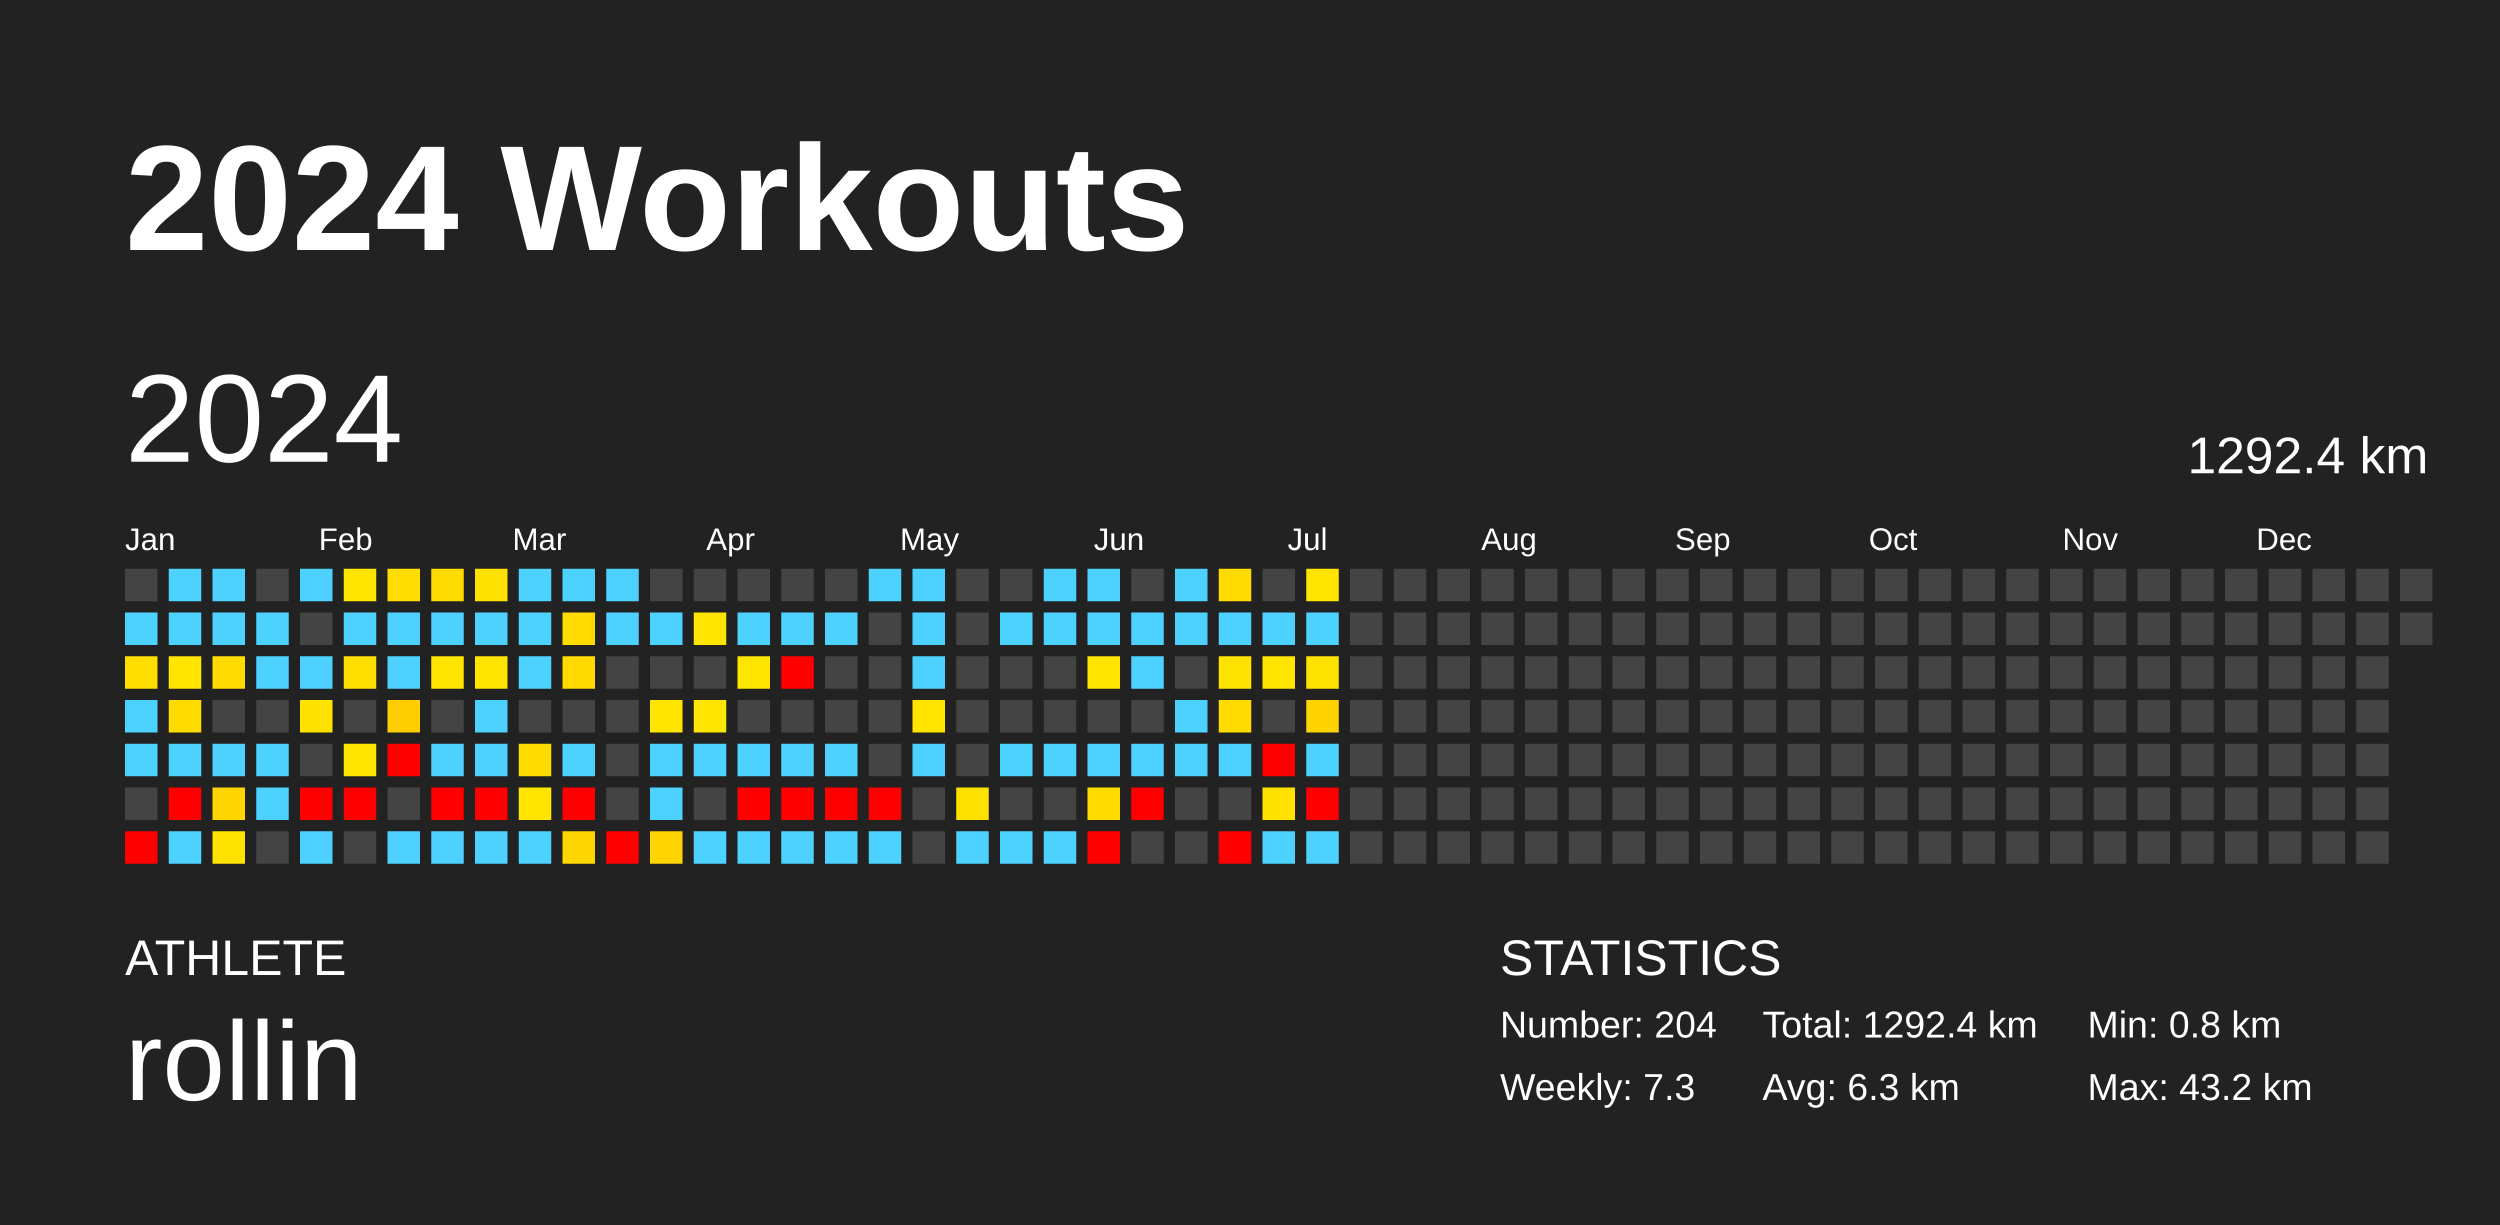
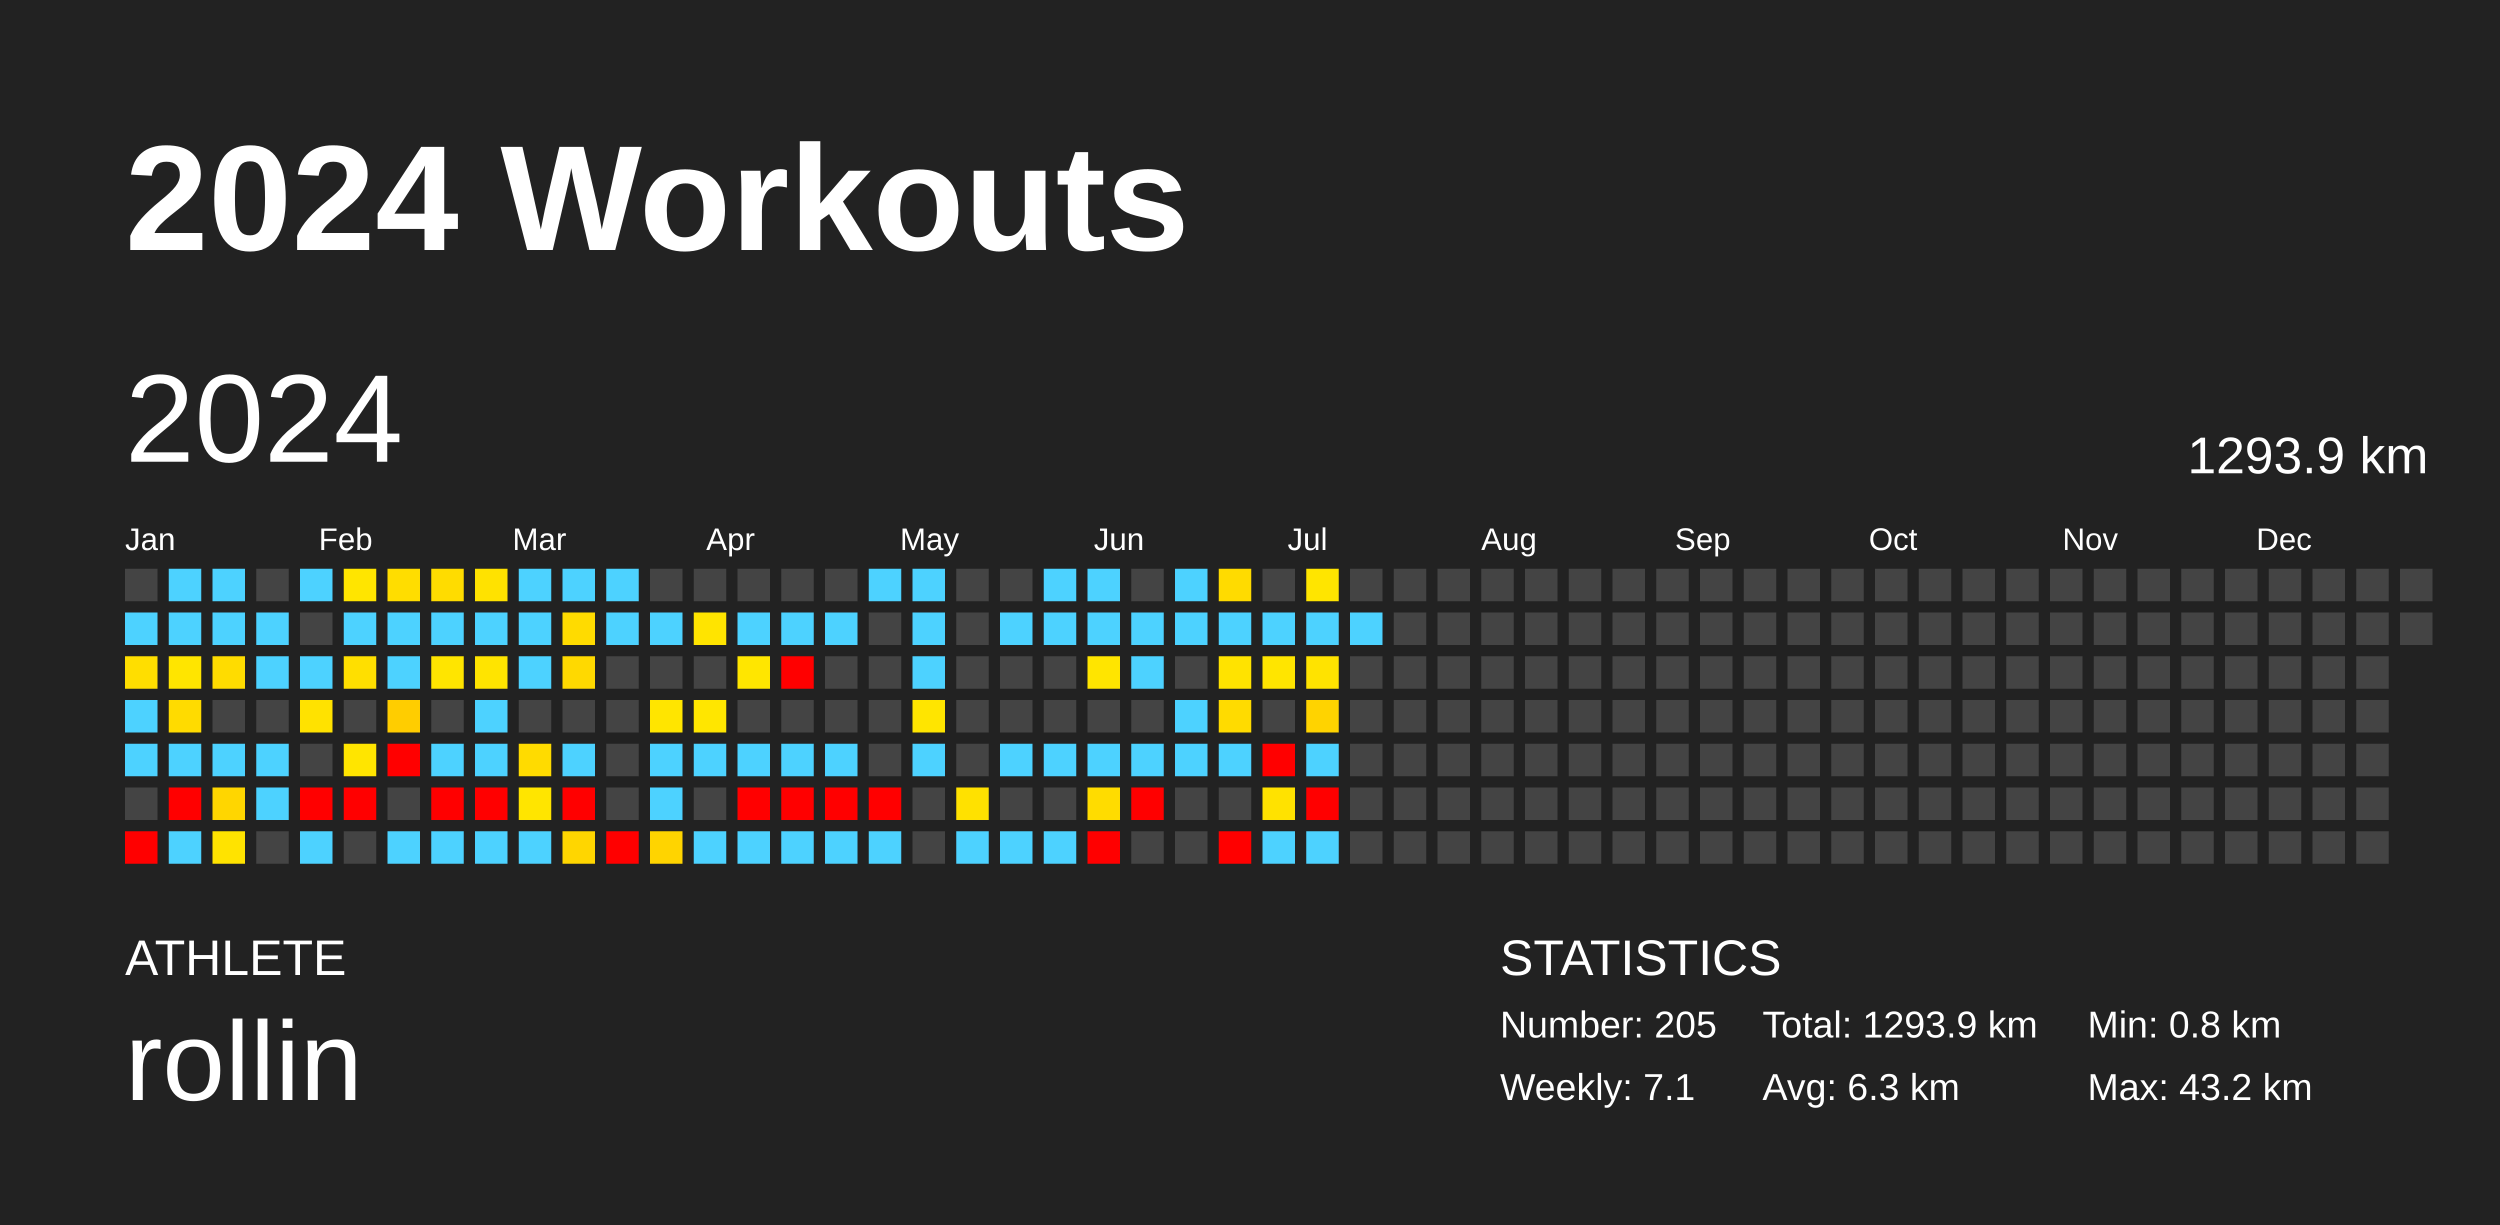
<svg xmlns="http://www.w3.org/2000/svg" baseProfile="full" height="98mm" version="1.1" viewBox="0,0,200,98" width="200mm">
  <defs />
  <rect fill="#222222" height="98" width="200" x="0" y="0" />
  <text fill="#FFFFFF" style="font-size:12px; font-family:Arial; font-weight:bold;" x="10" y="20">2024 Workouts</text>
  <text fill="#FFFFFF" style="font-size:4px; font-family:Arial" x="10" y="78">ATHLETE</text>
  <text fill="#FFFFFF" style="font-size:9px; font-family:Arial" x="10" y="88">rollin</text>
  <text fill="#FFFFFF" style="font-size:4px; font-family:Arial" x="120" y="78">STATISTICS</text>
-   <text fill="#FFFFFF" style="font-size:3px; font-family:Arial" x="120" y="83">Number: 204</text>
-   <text fill="#FFFFFF" style="font-size:3px; font-family:Arial" x="120" y="88">Weekly: 7.3</text>
-   <text fill="#FFFFFF" style="font-size:3px; font-family:Arial" x="141" y="83">Total: 1292.4 km</text>
+   <text fill="#FFFFFF" style="font-size:3px; font-family:Arial" x="120" y="83">Number: 205</text>
+   <text fill="#FFFFFF" style="font-size:3px; font-family:Arial" x="120" y="88">Weekly: 7.1</text>
+   <text fill="#FFFFFF" style="font-size:3px; font-family:Arial" x="141" y="83">Total: 1293.9 km</text>
  <text fill="#FFFFFF" style="font-size:3px; font-family:Arial" x="141" y="88">Avg: 6.3 km</text>
  <text fill="#FFFFFF" style="font-size:3px; font-family:Arial" x="167" y="83">Min: 0.8 km</text>
  <text fill="#FFFFFF" style="font-size:3px; font-family:Arial" x="167" y="88">Max: 43.2 km</text>
  <text dominant-baseline="hanging" fill="#FFFFFF" style="font-size:10.0px; font-family:Arial;" x="10" y="30">2024</text>
-   <text dominant-baseline="hanging" fill="#FFFFFF" style="font-size:4.125px; font-family:Arial;" x="175" y="35">1292.4 km</text>
+   <text dominant-baseline="hanging" fill="#FFFFFF" style="font-size:4.125px; font-family:Arial;" x="175" y="35">1293.9 km</text>
  <text fill="#FFFFFF" style="font-size:2.5px; font-family:Arial" x="10.0" y="44">Jan</text>
  <text fill="#FFFFFF" style="font-size:2.5px; font-family:Arial" x="25.5" y="44">Feb</text>
  <text fill="#FFFFFF" style="font-size:2.5px; font-family:Arial" x="41.0" y="44">Mar</text>
  <text fill="#FFFFFF" style="font-size:2.5px; font-family:Arial" x="56.5" y="44">Apr</text>
  <text fill="#FFFFFF" style="font-size:2.5px; font-family:Arial" x="72.0" y="44">May</text>
  <text fill="#FFFFFF" style="font-size:2.5px; font-family:Arial" x="87.5" y="44">Jun</text>
  <text fill="#FFFFFF" style="font-size:2.5px; font-family:Arial" x="103.0" y="44">Jul</text>
  <text fill="#FFFFFF" style="font-size:2.5px; font-family:Arial" x="118.5" y="44">Aug</text>
  <text fill="#FFFFFF" style="font-size:2.5px; font-family:Arial" x="134.0" y="44">Sep</text>
  <text fill="#FFFFFF" style="font-size:2.5px; font-family:Arial" x="149.5" y="44">Oct</text>
  <text fill="#FFFFFF" style="font-size:2.5px; font-family:Arial" x="165.0" y="44">Nov</text>
  <text fill="#FFFFFF" style="font-size:2.5px; font-family:Arial" x="180.5" y="44">Dec</text>
  <rect fill="#444444" height="2.6" width="2.6" x="10.0" y="45.5" />
  <rect fill="#4dd2ff" height="2.6" width="2.6" x="10.0" y="49.0" />
  <rect fill="#ffde00" height="2.6" width="2.6" x="10.0" y="52.5" />
  <rect fill="#4dd2ff" height="2.6" width="2.6" x="10.0" y="56.0" />
  <rect fill="#4dd2ff" height="2.6" width="2.6" x="10.0" y="59.5" />
  <rect fill="#444444" height="2.6" width="2.6" x="10.0" y="63.0" />
  <rect fill="red" height="2.6" width="2.6" x="10.0" y="66.5" />
  <rect fill="#4dd2ff" height="2.6" width="2.6" x="13.5" y="45.5" />
  <rect fill="#4dd2ff" height="2.6" width="2.6" x="13.5" y="49.0" />
  <rect fill="#ffe500" height="2.6" width="2.6" x="13.5" y="52.5" />
  <rect fill="#ffdb00" height="2.6" width="2.6" x="13.5" y="56.0" />
  <rect fill="#4dd2ff" height="2.6" width="2.6" x="13.5" y="59.5" />
  <rect fill="red" height="2.6" width="2.6" x="13.5" y="63.0" />
  <rect fill="#4dd2ff" height="2.6" width="2.6" x="13.5" y="66.5" />
  <rect fill="#4dd2ff" height="2.6" width="2.6" x="17.0" y="45.5" />
  <rect fill="#4dd2ff" height="2.6" width="2.6" x="17.0" y="49.0" />
  <rect fill="#ffdc00" height="2.6" width="2.6" x="17.0" y="52.5" />
  <rect fill="#444444" height="2.6" width="2.6" x="17.0" y="56.0" />
  <rect fill="#4dd2ff" height="2.6" width="2.6" x="17.0" y="59.5" />
  <rect fill="#ffd600" height="2.6" width="2.6" x="17.0" y="63.0" />
  <rect fill="#ffe300" height="2.6" width="2.6" x="17.0" y="66.5" />
  <rect fill="#444444" height="2.6" width="2.6" x="20.5" y="45.5" />
  <rect fill="#4dd2ff" height="2.6" width="2.6" x="20.5" y="49.0" />
  <rect fill="#4dd2ff" height="2.6" width="2.6" x="20.5" y="52.5" />
  <rect fill="#444444" height="2.6" width="2.6" x="20.5" y="56.0" />
  <rect fill="#4dd2ff" height="2.6" width="2.6" x="20.5" y="59.5" />
  <rect fill="#4dd2ff" height="2.6" width="2.6" x="20.5" y="63.0" />
  <rect fill="#444444" height="2.6" width="2.6" x="20.5" y="66.5" />
  <rect fill="#4dd2ff" height="2.6" width="2.6" x="24.0" y="45.5" />
  <rect fill="#444444" height="2.6" width="2.6" x="24.0" y="49.0" />
  <rect fill="#4dd2ff" height="2.6" width="2.6" x="24.0" y="52.5" />
  <rect fill="#ffe200" height="2.6" width="2.6" x="24.0" y="56.0" />
  <rect fill="#444444" height="2.6" width="2.6" x="24.0" y="59.5" />
  <rect fill="red" height="2.6" width="2.6" x="24.0" y="63.0" />
  <rect fill="#4dd2ff" height="2.6" width="2.6" x="24.0" y="66.5" />
  <rect fill="#ffe500" height="2.6" width="2.6" x="27.5" y="45.5" />
  <rect fill="#4dd2ff" height="2.6" width="2.6" x="27.5" y="49.0" />
  <rect fill="#ffdf00" height="2.6" width="2.6" x="27.5" y="52.5" />
  <rect fill="#444444" height="2.6" width="2.6" x="27.5" y="56.0" />
  <rect fill="#ffe500" height="2.6" width="2.6" x="27.5" y="59.5" />
  <rect fill="red" height="2.6" width="2.6" x="27.5" y="63.0" />
  <rect fill="#444444" height="2.6" width="2.6" x="27.5" y="66.5" />
  <rect fill="#ffdd00" height="2.6" width="2.6" x="31.0" y="45.5" />
  <rect fill="#4dd2ff" height="2.6" width="2.6" x="31.0" y="49.0" />
  <rect fill="#4dd2ff" height="2.6" width="2.6" x="31.0" y="52.5" />
  <rect fill="#ffcd00" height="2.6" width="2.6" x="31.0" y="56.0" />
  <rect fill="red" height="2.6" width="2.6" x="31.0" y="59.5" />
  <rect fill="#444444" height="2.6" width="2.6" x="31.0" y="63.0" />
  <rect fill="#4dd2ff" height="2.6" width="2.6" x="31.0" y="66.5" />
  <rect fill="#ffdc00" height="2.6" width="2.6" x="34.5" y="45.5" />
  <rect fill="#4dd2ff" height="2.6" width="2.6" x="34.5" y="49.0" />
  <rect fill="#ffe500" height="2.6" width="2.6" x="34.5" y="52.5" />
  <rect fill="#444444" height="2.6" width="2.6" x="34.5" y="56.0" />
  <rect fill="#4dd2ff" height="2.6" width="2.6" x="34.5" y="59.5" />
  <rect fill="red" height="2.6" width="2.6" x="34.5" y="63.0" />
  <rect fill="#4dd2ff" height="2.6" width="2.6" x="34.5" y="66.5" />
  <rect fill="#ffe200" height="2.6" width="2.6" x="38.0" y="45.5" />
  <rect fill="#4dd2ff" height="2.6" width="2.6" x="38.0" y="49.0" />
  <rect fill="#ffe400" height="2.6" width="2.6" x="38.0" y="52.5" />
  <rect fill="#4dd2ff" height="2.6" width="2.6" x="38.0" y="56.0" />
  <rect fill="#4dd2ff" height="2.6" width="2.6" x="38.0" y="59.5" />
  <rect fill="red" height="2.6" width="2.6" x="38.0" y="63.0" />
  <rect fill="#4dd2ff" height="2.6" width="2.6" x="38.0" y="66.5" />
  <rect fill="#4dd2ff" height="2.6" width="2.6" x="41.5" y="45.5" />
  <rect fill="#4dd2ff" height="2.6" width="2.6" x="41.5" y="49.0" />
  <rect fill="#4dd2ff" height="2.6" width="2.6" x="41.5" y="52.5" />
  <rect fill="#444444" height="2.6" width="2.6" x="41.5" y="56.0" />
  <rect fill="#ffdb00" height="2.6" width="2.6" x="41.5" y="59.5" />
  <rect fill="#ffe500" height="2.6" width="2.6" x="41.5" y="63.0" />
  <rect fill="#4dd2ff" height="2.6" width="2.6" x="41.5" y="66.5" />
  <rect fill="#4dd2ff" height="2.6" width="2.6" x="45.0" y="45.5" />
  <rect fill="#ffdb00" height="2.6" width="2.6" x="45.0" y="49.0" />
  <rect fill="#ffd900" height="2.6" width="2.6" x="45.0" y="52.5" />
  <rect fill="#444444" height="2.6" width="2.6" x="45.0" y="56.0" />
  <rect fill="#4dd2ff" height="2.6" width="2.6" x="45.0" y="59.5" />
  <rect fill="red" height="2.6" width="2.6" x="45.0" y="63.0" />
  <rect fill="#ffd600" height="2.6" width="2.6" x="45.0" y="66.5" />
  <rect fill="#4dd2ff" height="2.6" width="2.6" x="48.5" y="45.5" />
  <rect fill="#4dd2ff" height="2.6" width="2.6" x="48.5" y="49.0" />
  <rect fill="#444444" height="2.6" width="2.6" x="48.5" y="52.5" />
  <rect fill="#444444" height="2.6" width="2.6" x="48.5" y="56.0" />
  <rect fill="#444444" height="2.6" width="2.6" x="48.5" y="59.5" />
  <rect fill="#444444" height="2.6" width="2.6" x="48.5" y="63.0" />
  <rect fill="red" height="2.6" width="2.6" x="48.5" y="66.5" />
  <rect fill="#444444" height="2.6" width="2.6" x="52.0" y="45.5" />
  <rect fill="#4dd2ff" height="2.6" width="2.6" x="52.0" y="49.0" />
  <rect fill="#444444" height="2.6" width="2.6" x="52.0" y="52.5" />
  <rect fill="#ffe500" height="2.6" width="2.6" x="52.0" y="56.0" />
  <rect fill="#4dd2ff" height="2.6" width="2.6" x="52.0" y="59.5" />
  <rect fill="#4dd2ff" height="2.6" width="2.6" x="52.0" y="63.0" />
  <rect fill="#ffd400" height="2.6" width="2.6" x="52.0" y="66.5" />
  <rect fill="#444444" height="2.6" width="2.6" x="55.5" y="45.5" />
  <rect fill="#ffe400" height="2.6" width="2.6" x="55.5" y="49.0" />
  <rect fill="#444444" height="2.6" width="2.6" x="55.5" y="52.5" />
  <rect fill="#ffe600" height="2.6" width="2.6" x="55.5" y="56.0" />
  <rect fill="#4dd2ff" height="2.6" width="2.6" x="55.5" y="59.5" />
  <rect fill="#444444" height="2.6" width="2.6" x="55.5" y="63.0" />
  <rect fill="#4dd2ff" height="2.6" width="2.6" x="55.5" y="66.5" />
  <rect fill="#444444" height="2.6" width="2.6" x="59.0" y="45.5" />
  <rect fill="#4dd2ff" height="2.6" width="2.6" x="59.0" y="49.0" />
  <rect fill="#ffe600" height="2.6" width="2.6" x="59.0" y="52.5" />
  <rect fill="#444444" height="2.6" width="2.6" x="59.0" y="56.0" />
  <rect fill="#4dd2ff" height="2.6" width="2.6" x="59.0" y="59.5" />
  <rect fill="red" height="2.6" width="2.6" x="59.0" y="63.0" />
  <rect fill="#4dd2ff" height="2.6" width="2.6" x="59.0" y="66.5" />
  <rect fill="#444444" height="2.6" width="2.6" x="62.5" y="45.5" />
  <rect fill="#4dd2ff" height="2.6" width="2.6" x="62.5" y="49.0" />
  <rect fill="red" height="2.6" width="2.6" x="62.5" y="52.5" />
  <rect fill="#444444" height="2.6" width="2.6" x="62.5" y="56.0" />
  <rect fill="#4dd2ff" height="2.6" width="2.6" x="62.5" y="59.5" />
  <rect fill="red" height="2.6" width="2.6" x="62.5" y="63.0" />
  <rect fill="#4dd2ff" height="2.6" width="2.6" x="62.5" y="66.5" />
  <rect fill="#444444" height="2.6" width="2.6" x="66.0" y="45.5" />
  <rect fill="#4dd2ff" height="2.6" width="2.6" x="66.0" y="49.0" />
  <rect fill="#444444" height="2.6" width="2.6" x="66.0" y="52.5" />
  <rect fill="#444444" height="2.6" width="2.6" x="66.0" y="56.0" />
  <rect fill="#4dd2ff" height="2.6" width="2.6" x="66.0" y="59.5" />
  <rect fill="red" height="2.6" width="2.6" x="66.0" y="63.0" />
  <rect fill="#4dd2ff" height="2.6" width="2.6" x="66.0" y="66.5" />
  <rect fill="#4dd2ff" height="2.6" width="2.6" x="69.5" y="45.5" />
  <rect fill="#444444" height="2.6" width="2.6" x="69.5" y="49.0" />
  <rect fill="#444444" height="2.6" width="2.6" x="69.5" y="52.5" />
  <rect fill="#444444" height="2.6" width="2.6" x="69.5" y="56.0" />
  <rect fill="#444444" height="2.6" width="2.6" x="69.5" y="59.5" />
  <rect fill="red" height="2.6" width="2.6" x="69.5" y="63.0" />
  <rect fill="#4dd2ff" height="2.6" width="2.6" x="69.5" y="66.5" />
  <rect fill="#4dd2ff" height="2.6" width="2.6" x="73.0" y="45.5" />
  <rect fill="#4dd2ff" height="2.6" width="2.6" x="73.0" y="49.0" />
  <rect fill="#4dd2ff" height="2.6" width="2.6" x="73.0" y="52.5" />
  <rect fill="#ffe500" height="2.6" width="2.6" x="73.0" y="56.0" />
  <rect fill="#4dd2ff" height="2.6" width="2.6" x="73.0" y="59.5" />
  <rect fill="#444444" height="2.6" width="2.6" x="73.0" y="63.0" />
  <rect fill="#444444" height="2.6" width="2.6" x="73.0" y="66.5" />
  <rect fill="#444444" height="2.6" width="2.6" x="76.5" y="45.5" />
  <rect fill="#444444" height="2.6" width="2.6" x="76.5" y="49.0" />
  <rect fill="#444444" height="2.6" width="2.6" x="76.5" y="52.5" />
  <rect fill="#444444" height="2.6" width="2.6" x="76.5" y="56.0" />
  <rect fill="#444444" height="2.6" width="2.6" x="76.5" y="59.5" />
  <rect fill="#ffe100" height="2.6" width="2.6" x="76.5" y="63.0" />
  <rect fill="#4dd2ff" height="2.6" width="2.6" x="76.5" y="66.5" />
  <rect fill="#444444" height="2.6" width="2.6" x="80.0" y="45.5" />
  <rect fill="#4dd2ff" height="2.6" width="2.6" x="80.0" y="49.0" />
  <rect fill="#444444" height="2.6" width="2.6" x="80.0" y="52.5" />
  <rect fill="#444444" height="2.6" width="2.6" x="80.0" y="56.0" />
  <rect fill="#4dd2ff" height="2.6" width="2.6" x="80.0" y="59.5" />
  <rect fill="#444444" height="2.6" width="2.6" x="80.0" y="63.0" />
  <rect fill="#4dd2ff" height="2.6" width="2.6" x="80.0" y="66.5" />
  <rect fill="#4dd2ff" height="2.6" width="2.6" x="83.5" y="45.5" />
  <rect fill="#4dd2ff" height="2.6" width="2.6" x="83.5" y="49.0" />
  <rect fill="#444444" height="2.6" width="2.6" x="83.5" y="52.5" />
  <rect fill="#444444" height="2.6" width="2.6" x="83.5" y="56.0" />
  <rect fill="#4dd2ff" height="2.6" width="2.6" x="83.5" y="59.5" />
  <rect fill="#444444" height="2.6" width="2.6" x="83.5" y="63.0" />
  <rect fill="#4dd2ff" height="2.6" width="2.6" x="83.5" y="66.5" />
  <rect fill="#4dd2ff" height="2.6" width="2.6" x="87.0" y="45.5" />
  <rect fill="#4dd2ff" height="2.6" width="2.6" x="87.0" y="49.0" />
  <rect fill="#ffe500" height="2.6" width="2.6" x="87.0" y="52.5" />
  <rect fill="#444444" height="2.6" width="2.6" x="87.0" y="56.0" />
  <rect fill="#4dd2ff" height="2.6" width="2.6" x="87.0" y="59.5" />
  <rect fill="#ffdc00" height="2.6" width="2.6" x="87.0" y="63.0" />
  <rect fill="red" height="2.6" width="2.6" x="87.0" y="66.5" />
  <rect fill="#444444" height="2.6" width="2.6" x="90.5" y="45.5" />
  <rect fill="#4dd2ff" height="2.6" width="2.6" x="90.5" y="49.0" />
  <rect fill="#4dd2ff" height="2.6" width="2.6" x="90.5" y="52.5" />
  <rect fill="#444444" height="2.6" width="2.6" x="90.5" y="56.0" />
  <rect fill="#4dd2ff" height="2.6" width="2.6" x="90.5" y="59.5" />
  <rect fill="red" height="2.6" width="2.6" x="90.5" y="63.0" />
  <rect fill="#444444" height="2.6" width="2.6" x="90.5" y="66.5" />
  <rect fill="#4dd2ff" height="2.6" width="2.6" x="94.0" y="45.5" />
  <rect fill="#4dd2ff" height="2.6" width="2.6" x="94.0" y="49.0" />
  <rect fill="#444444" height="2.6" width="2.6" x="94.0" y="52.5" />
  <rect fill="#4dd2ff" height="2.6" width="2.6" x="94.0" y="56.0" />
  <rect fill="#4dd2ff" height="2.6" width="2.6" x="94.0" y="59.5" />
  <rect fill="#444444" height="2.6" width="2.6" x="94.0" y="63.0" />
  <rect fill="#444444" height="2.6" width="2.6" x="94.0" y="66.5" />
  <rect fill="#ffdb00" height="2.6" width="2.6" x="97.5" y="45.5" />
  <rect fill="#4dd2ff" height="2.6" width="2.6" x="97.5" y="49.0" />
  <rect fill="#ffe300" height="2.6" width="2.6" x="97.5" y="52.5" />
  <rect fill="#ffdb00" height="2.6" width="2.6" x="97.5" y="56.0" />
  <rect fill="#4dd2ff" height="2.6" width="2.6" x="97.5" y="59.5" />
  <rect fill="#444444" height="2.6" width="2.6" x="97.5" y="63.0" />
  <rect fill="red" height="2.6" width="2.6" x="97.5" y="66.5" />
  <rect fill="#444444" height="2.6" width="2.6" x="101.0" y="45.5" />
  <rect fill="#4dd2ff" height="2.6" width="2.6" x="101.0" y="49.0" />
  <rect fill="#ffe500" height="2.6" width="2.6" x="101.0" y="52.5" />
  <rect fill="#444444" height="2.6" width="2.6" x="101.0" y="56.0" />
  <rect fill="red" height="2.6" width="2.6" x="101.0" y="59.5" />
  <rect fill="#ffe200" height="2.6" width="2.6" x="101.0" y="63.0" />
  <rect fill="#4dd2ff" height="2.6" width="2.6" x="101.0" y="66.5" />
  <rect fill="#ffe500" height="2.6" width="2.6" x="104.5" y="45.5" />
  <rect fill="#4dd2ff" height="2.6" width="2.6" x="104.5" y="49.0" />
  <rect fill="#ffe300" height="2.6" width="2.6" x="104.5" y="52.5" />
  <rect fill="#ffd300" height="2.6" width="2.6" x="104.5" y="56.0" />
  <rect fill="#4dd2ff" height="2.6" width="2.6" x="104.5" y="59.5" />
  <rect fill="red" height="2.6" width="2.6" x="104.5" y="63.0" />
  <rect fill="#4dd2ff" height="2.6" width="2.6" x="104.5" y="66.5" />
  <rect fill="#444444" height="2.6" width="2.6" x="108.0" y="45.5" />
-   <rect fill="#444444" height="2.6" width="2.6" x="108.0" y="49.0" />
+   <rect fill="#4dd2ff" height="2.6" width="2.6" x="108.0" y="49.0" />
  <rect fill="#444444" height="2.6" width="2.6" x="108.0" y="52.5" />
  <rect fill="#444444" height="2.6" width="2.6" x="108.0" y="56.0" />
  <rect fill="#444444" height="2.6" width="2.6" x="108.0" y="59.5" />
  <rect fill="#444444" height="2.6" width="2.6" x="108.0" y="63.0" />
  <rect fill="#444444" height="2.6" width="2.6" x="108.0" y="66.5" />
  <rect fill="#444444" height="2.6" width="2.6" x="111.5" y="45.5" />
  <rect fill="#444444" height="2.6" width="2.6" x="111.5" y="49.0" />
  <rect fill="#444444" height="2.6" width="2.6" x="111.5" y="52.5" />
  <rect fill="#444444" height="2.6" width="2.6" x="111.5" y="56.0" />
  <rect fill="#444444" height="2.6" width="2.6" x="111.5" y="59.5" />
  <rect fill="#444444" height="2.6" width="2.6" x="111.5" y="63.0" />
  <rect fill="#444444" height="2.6" width="2.6" x="111.5" y="66.5" />
  <rect fill="#444444" height="2.6" width="2.6" x="115.0" y="45.5" />
  <rect fill="#444444" height="2.6" width="2.6" x="115.0" y="49.0" />
  <rect fill="#444444" height="2.6" width="2.6" x="115.0" y="52.5" />
  <rect fill="#444444" height="2.6" width="2.6" x="115.0" y="56.0" />
  <rect fill="#444444" height="2.6" width="2.6" x="115.0" y="59.5" />
  <rect fill="#444444" height="2.6" width="2.6" x="115.0" y="63.0" />
  <rect fill="#444444" height="2.6" width="2.6" x="115.0" y="66.5" />
  <rect fill="#444444" height="2.6" width="2.6" x="118.5" y="45.5" />
  <rect fill="#444444" height="2.6" width="2.6" x="118.5" y="49.0" />
  <rect fill="#444444" height="2.6" width="2.6" x="118.5" y="52.5" />
  <rect fill="#444444" height="2.6" width="2.6" x="118.5" y="56.0" />
  <rect fill="#444444" height="2.6" width="2.6" x="118.5" y="59.5" />
  <rect fill="#444444" height="2.6" width="2.6" x="118.5" y="63.0" />
  <rect fill="#444444" height="2.6" width="2.6" x="118.5" y="66.5" />
  <rect fill="#444444" height="2.6" width="2.6" x="122.0" y="45.5" />
  <rect fill="#444444" height="2.6" width="2.6" x="122.0" y="49.0" />
  <rect fill="#444444" height="2.6" width="2.6" x="122.0" y="52.5" />
  <rect fill="#444444" height="2.6" width="2.6" x="122.0" y="56.0" />
  <rect fill="#444444" height="2.6" width="2.6" x="122.0" y="59.5" />
  <rect fill="#444444" height="2.6" width="2.6" x="122.0" y="63.0" />
  <rect fill="#444444" height="2.6" width="2.6" x="122.0" y="66.5" />
  <rect fill="#444444" height="2.6" width="2.6" x="125.5" y="45.5" />
  <rect fill="#444444" height="2.6" width="2.6" x="125.5" y="49.0" />
  <rect fill="#444444" height="2.6" width="2.6" x="125.5" y="52.5" />
  <rect fill="#444444" height="2.6" width="2.6" x="125.5" y="56.0" />
  <rect fill="#444444" height="2.6" width="2.6" x="125.5" y="59.5" />
  <rect fill="#444444" height="2.6" width="2.6" x="125.5" y="63.0" />
  <rect fill="#444444" height="2.6" width="2.6" x="125.5" y="66.5" />
  <rect fill="#444444" height="2.6" width="2.6" x="129.0" y="45.5" />
  <rect fill="#444444" height="2.6" width="2.6" x="129.0" y="49.0" />
  <rect fill="#444444" height="2.6" width="2.6" x="129.0" y="52.5" />
  <rect fill="#444444" height="2.6" width="2.6" x="129.0" y="56.0" />
  <rect fill="#444444" height="2.6" width="2.6" x="129.0" y="59.5" />
  <rect fill="#444444" height="2.6" width="2.6" x="129.0" y="63.0" />
  <rect fill="#444444" height="2.6" width="2.6" x="129.0" y="66.5" />
  <rect fill="#444444" height="2.6" width="2.6" x="132.5" y="45.5" />
  <rect fill="#444444" height="2.6" width="2.6" x="132.5" y="49.0" />
  <rect fill="#444444" height="2.6" width="2.6" x="132.5" y="52.5" />
  <rect fill="#444444" height="2.6" width="2.6" x="132.5" y="56.0" />
  <rect fill="#444444" height="2.6" width="2.6" x="132.5" y="59.5" />
  <rect fill="#444444" height="2.6" width="2.6" x="132.5" y="63.0" />
  <rect fill="#444444" height="2.6" width="2.6" x="132.5" y="66.5" />
  <rect fill="#444444" height="2.6" width="2.6" x="136.0" y="45.5" />
  <rect fill="#444444" height="2.6" width="2.6" x="136.0" y="49.0" />
  <rect fill="#444444" height="2.6" width="2.6" x="136.0" y="52.5" />
  <rect fill="#444444" height="2.6" width="2.6" x="136.0" y="56.0" />
  <rect fill="#444444" height="2.6" width="2.6" x="136.0" y="59.5" />
  <rect fill="#444444" height="2.6" width="2.6" x="136.0" y="63.0" />
  <rect fill="#444444" height="2.6" width="2.6" x="136.0" y="66.5" />
  <rect fill="#444444" height="2.6" width="2.6" x="139.5" y="45.5" />
  <rect fill="#444444" height="2.6" width="2.6" x="139.5" y="49.0" />
  <rect fill="#444444" height="2.6" width="2.6" x="139.5" y="52.5" />
  <rect fill="#444444" height="2.6" width="2.6" x="139.5" y="56.0" />
  <rect fill="#444444" height="2.6" width="2.6" x="139.5" y="59.5" />
  <rect fill="#444444" height="2.6" width="2.6" x="139.5" y="63.0" />
  <rect fill="#444444" height="2.6" width="2.6" x="139.5" y="66.5" />
  <rect fill="#444444" height="2.6" width="2.6" x="143.0" y="45.5" />
  <rect fill="#444444" height="2.6" width="2.6" x="143.0" y="49.0" />
  <rect fill="#444444" height="2.6" width="2.6" x="143.0" y="52.5" />
  <rect fill="#444444" height="2.6" width="2.6" x="143.0" y="56.0" />
  <rect fill="#444444" height="2.6" width="2.6" x="143.0" y="59.5" />
  <rect fill="#444444" height="2.6" width="2.6" x="143.0" y="63.0" />
  <rect fill="#444444" height="2.6" width="2.6" x="143.0" y="66.5" />
  <rect fill="#444444" height="2.6" width="2.6" x="146.5" y="45.5" />
  <rect fill="#444444" height="2.6" width="2.6" x="146.5" y="49.0" />
  <rect fill="#444444" height="2.6" width="2.6" x="146.5" y="52.5" />
  <rect fill="#444444" height="2.6" width="2.6" x="146.5" y="56.0" />
  <rect fill="#444444" height="2.6" width="2.6" x="146.5" y="59.5" />
  <rect fill="#444444" height="2.6" width="2.6" x="146.5" y="63.0" />
  <rect fill="#444444" height="2.6" width="2.6" x="146.5" y="66.5" />
  <rect fill="#444444" height="2.6" width="2.6" x="150.0" y="45.5" />
  <rect fill="#444444" height="2.6" width="2.6" x="150.0" y="49.0" />
  <rect fill="#444444" height="2.6" width="2.6" x="150.0" y="52.5" />
  <rect fill="#444444" height="2.6" width="2.6" x="150.0" y="56.0" />
  <rect fill="#444444" height="2.6" width="2.6" x="150.0" y="59.5" />
  <rect fill="#444444" height="2.6" width="2.6" x="150.0" y="63.0" />
  <rect fill="#444444" height="2.6" width="2.6" x="150.0" y="66.5" />
  <rect fill="#444444" height="2.6" width="2.6" x="153.5" y="45.5" />
  <rect fill="#444444" height="2.6" width="2.6" x="153.5" y="49.0" />
  <rect fill="#444444" height="2.6" width="2.6" x="153.5" y="52.5" />
  <rect fill="#444444" height="2.6" width="2.6" x="153.5" y="56.0" />
  <rect fill="#444444" height="2.6" width="2.6" x="153.5" y="59.5" />
  <rect fill="#444444" height="2.6" width="2.6" x="153.5" y="63.0" />
  <rect fill="#444444" height="2.6" width="2.6" x="153.5" y="66.5" />
  <rect fill="#444444" height="2.6" width="2.6" x="157.0" y="45.5" />
  <rect fill="#444444" height="2.6" width="2.6" x="157.0" y="49.0" />
  <rect fill="#444444" height="2.6" width="2.6" x="157.0" y="52.5" />
  <rect fill="#444444" height="2.6" width="2.6" x="157.0" y="56.0" />
  <rect fill="#444444" height="2.6" width="2.6" x="157.0" y="59.5" />
  <rect fill="#444444" height="2.6" width="2.6" x="157.0" y="63.0" />
  <rect fill="#444444" height="2.6" width="2.6" x="157.0" y="66.5" />
  <rect fill="#444444" height="2.6" width="2.6" x="160.5" y="45.5" />
  <rect fill="#444444" height="2.6" width="2.6" x="160.5" y="49.0" />
  <rect fill="#444444" height="2.6" width="2.6" x="160.5" y="52.5" />
  <rect fill="#444444" height="2.6" width="2.6" x="160.5" y="56.0" />
  <rect fill="#444444" height="2.6" width="2.6" x="160.5" y="59.5" />
  <rect fill="#444444" height="2.6" width="2.6" x="160.5" y="63.0" />
  <rect fill="#444444" height="2.6" width="2.6" x="160.5" y="66.5" />
  <rect fill="#444444" height="2.6" width="2.6" x="164.0" y="45.5" />
  <rect fill="#444444" height="2.6" width="2.6" x="164.0" y="49.0" />
  <rect fill="#444444" height="2.6" width="2.6" x="164.0" y="52.5" />
  <rect fill="#444444" height="2.6" width="2.6" x="164.0" y="56.0" />
  <rect fill="#444444" height="2.6" width="2.6" x="164.0" y="59.5" />
  <rect fill="#444444" height="2.6" width="2.6" x="164.0" y="63.0" />
  <rect fill="#444444" height="2.6" width="2.6" x="164.0" y="66.5" />
  <rect fill="#444444" height="2.6" width="2.6" x="167.5" y="45.5" />
  <rect fill="#444444" height="2.6" width="2.6" x="167.5" y="49.0" />
  <rect fill="#444444" height="2.6" width="2.6" x="167.5" y="52.5" />
  <rect fill="#444444" height="2.6" width="2.6" x="167.5" y="56.0" />
  <rect fill="#444444" height="2.6" width="2.6" x="167.5" y="59.5" />
  <rect fill="#444444" height="2.6" width="2.6" x="167.5" y="63.0" />
  <rect fill="#444444" height="2.6" width="2.6" x="167.5" y="66.5" />
  <rect fill="#444444" height="2.6" width="2.6" x="171.0" y="45.5" />
  <rect fill="#444444" height="2.6" width="2.6" x="171.0" y="49.0" />
  <rect fill="#444444" height="2.6" width="2.6" x="171.0" y="52.5" />
  <rect fill="#444444" height="2.6" width="2.6" x="171.0" y="56.0" />
  <rect fill="#444444" height="2.6" width="2.6" x="171.0" y="59.5" />
  <rect fill="#444444" height="2.6" width="2.6" x="171.0" y="63.0" />
  <rect fill="#444444" height="2.6" width="2.6" x="171.0" y="66.5" />
  <rect fill="#444444" height="2.6" width="2.6" x="174.5" y="45.5" />
  <rect fill="#444444" height="2.6" width="2.6" x="174.5" y="49.0" />
  <rect fill="#444444" height="2.6" width="2.6" x="174.5" y="52.5" />
  <rect fill="#444444" height="2.6" width="2.6" x="174.5" y="56.0" />
  <rect fill="#444444" height="2.6" width="2.6" x="174.5" y="59.5" />
  <rect fill="#444444" height="2.6" width="2.6" x="174.5" y="63.0" />
  <rect fill="#444444" height="2.6" width="2.6" x="174.5" y="66.5" />
  <rect fill="#444444" height="2.6" width="2.6" x="178.0" y="45.5" />
  <rect fill="#444444" height="2.6" width="2.6" x="178.0" y="49.0" />
  <rect fill="#444444" height="2.6" width="2.6" x="178.0" y="52.5" />
  <rect fill="#444444" height="2.6" width="2.6" x="178.0" y="56.0" />
  <rect fill="#444444" height="2.6" width="2.6" x="178.0" y="59.5" />
  <rect fill="#444444" height="2.6" width="2.6" x="178.0" y="63.0" />
  <rect fill="#444444" height="2.6" width="2.6" x="178.0" y="66.5" />
  <rect fill="#444444" height="2.6" width="2.6" x="181.5" y="45.5" />
  <rect fill="#444444" height="2.6" width="2.6" x="181.5" y="49.0" />
  <rect fill="#444444" height="2.6" width="2.6" x="181.5" y="52.5" />
  <rect fill="#444444" height="2.6" width="2.6" x="181.5" y="56.0" />
  <rect fill="#444444" height="2.6" width="2.6" x="181.5" y="59.5" />
  <rect fill="#444444" height="2.6" width="2.6" x="181.5" y="63.0" />
  <rect fill="#444444" height="2.6" width="2.6" x="181.5" y="66.5" />
  <rect fill="#444444" height="2.6" width="2.6" x="185.0" y="45.5" />
  <rect fill="#444444" height="2.6" width="2.6" x="185.0" y="49.0" />
  <rect fill="#444444" height="2.6" width="2.6" x="185.0" y="52.5" />
  <rect fill="#444444" height="2.6" width="2.6" x="185.0" y="56.0" />
  <rect fill="#444444" height="2.6" width="2.6" x="185.0" y="59.5" />
  <rect fill="#444444" height="2.6" width="2.6" x="185.0" y="63.0" />
  <rect fill="#444444" height="2.6" width="2.6" x="185.0" y="66.5" />
  <rect fill="#444444" height="2.6" width="2.6" x="188.5" y="45.5" />
  <rect fill="#444444" height="2.6" width="2.6" x="188.5" y="49.0" />
  <rect fill="#444444" height="2.6" width="2.6" x="188.5" y="52.5" />
  <rect fill="#444444" height="2.6" width="2.6" x="188.5" y="56.0" />
  <rect fill="#444444" height="2.6" width="2.6" x="188.5" y="59.5" />
  <rect fill="#444444" height="2.6" width="2.6" x="188.5" y="63.0" />
  <rect fill="#444444" height="2.6" width="2.6" x="188.5" y="66.5" />
  <rect fill="#444444" height="2.6" width="2.6" x="192.0" y="45.5" />
  <rect fill="#444444" height="2.6" width="2.6" x="192.0" y="49.0" />
</svg>
